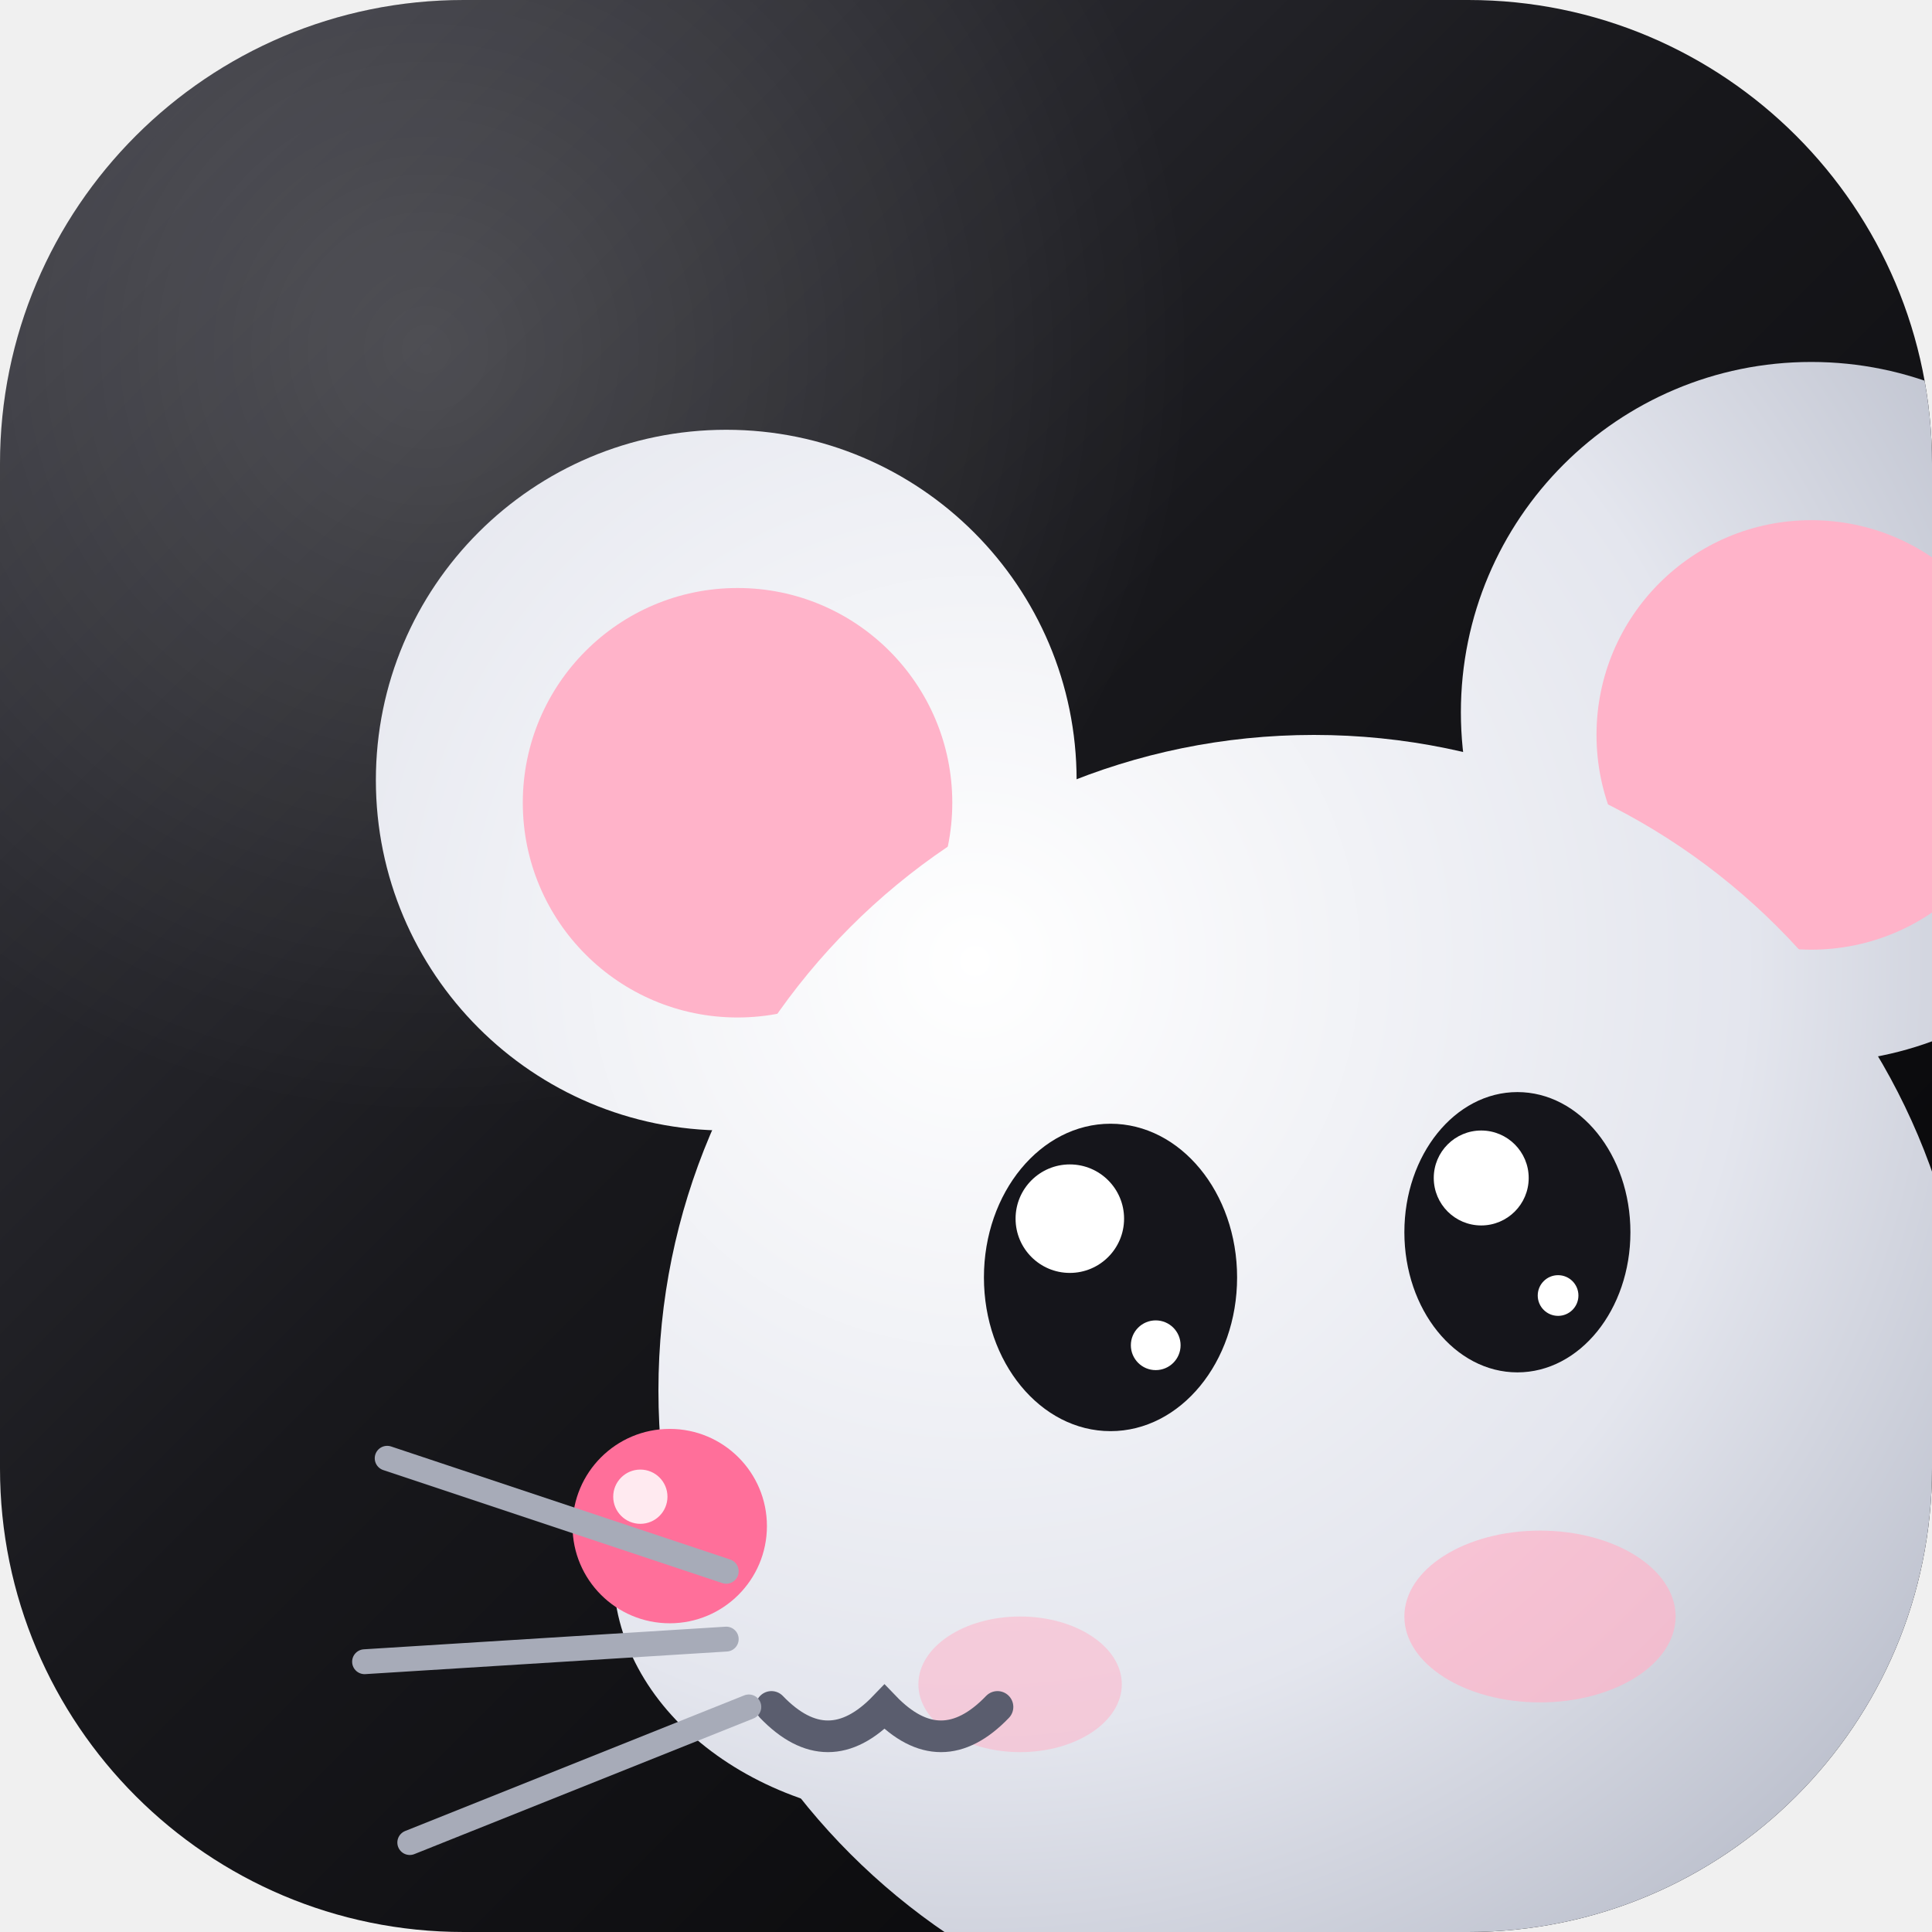
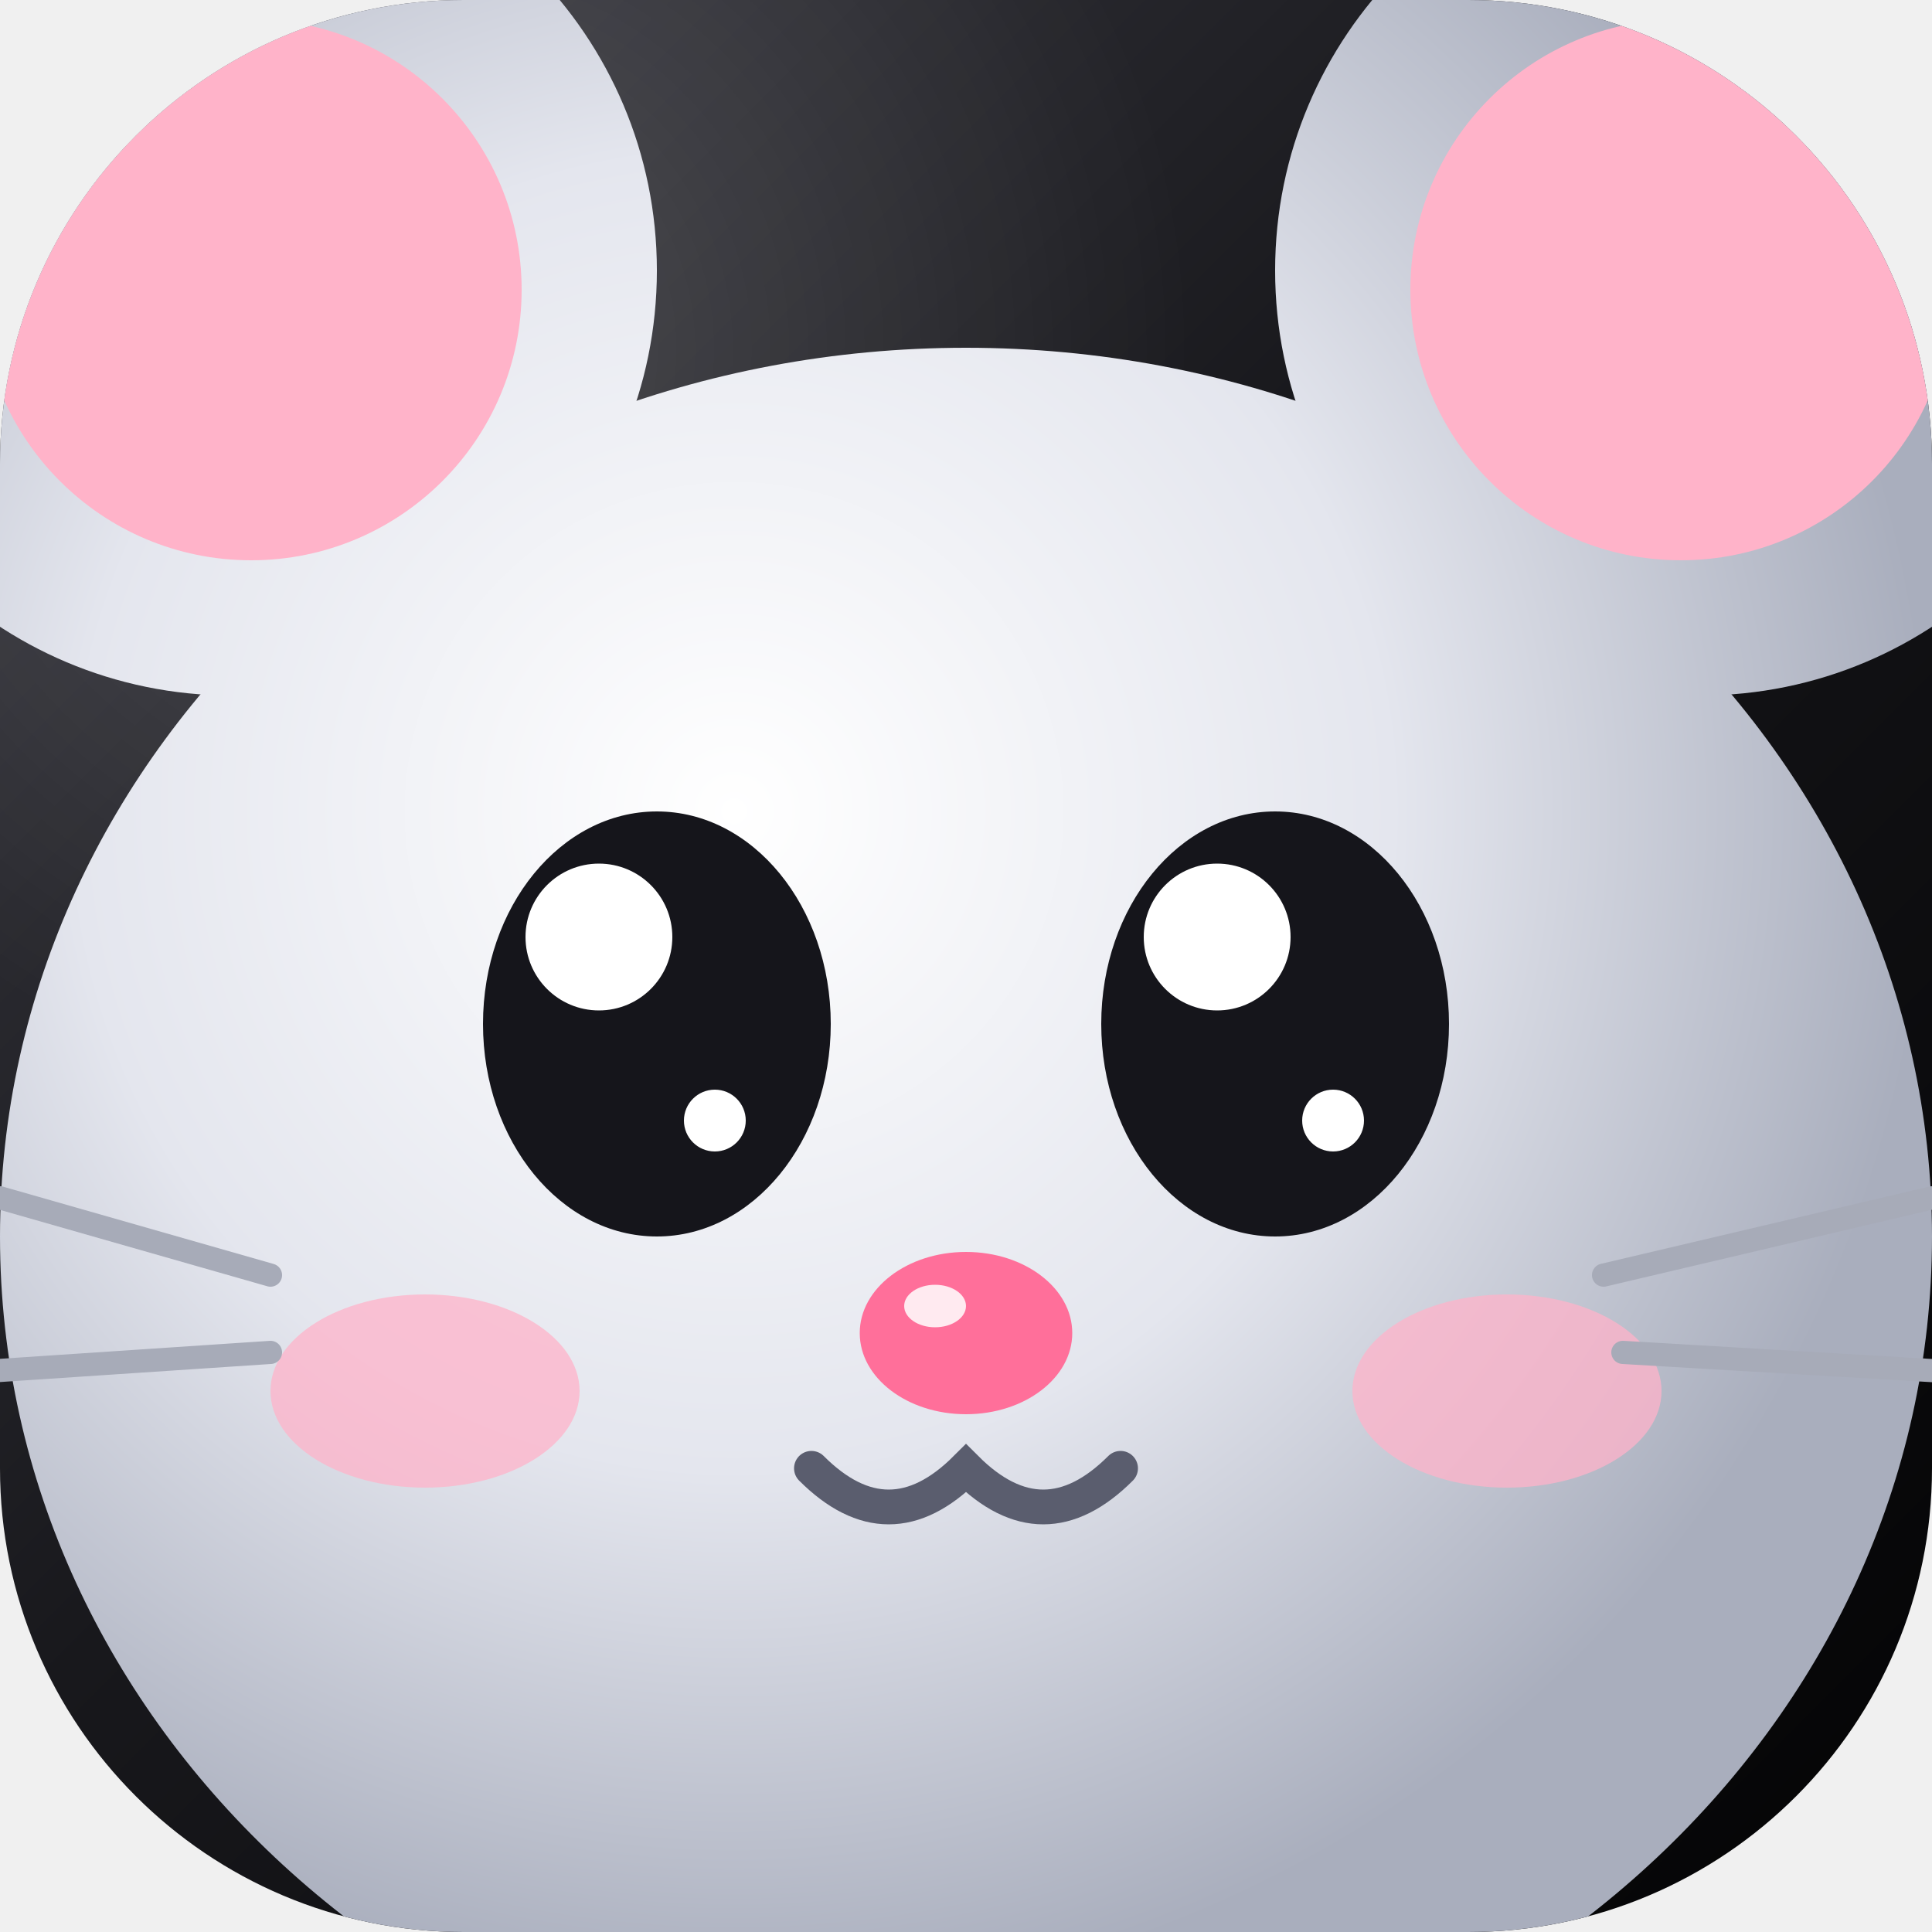
<svg xmlns="http://www.w3.org/2000/svg" viewBox="0 0 100 100">
  <defs>
    <linearGradient id="BG" x1="0" y1="0" x2="1" y2="1">
      <stop offset="0" stop-color="#3d3d45" />
      <stop offset="0.45" stop-color="#18181c" />
      <stop offset="1" stop-color="#030304" />
    </linearGradient>
    <radialGradient id="GLOW">
      <stop offset="0" stop-color="#ffffff" stop-opacity="0.16" />
      <stop offset="1" stop-color="#ffffff" stop-opacity="0" />
    </radialGradient>
    <radialGradient id="HEAD" gradientUnits="userSpaceOnUse" cx="38" cy="42" r="62">
      <stop offset="0" stop-color="#ffffff" />
      <stop offset="0.55" stop-color="#e4e6ee" />
      <stop offset="1" stop-color="#a9aebd" />
    </radialGradient>
    <clipPath id="CLIP">
      <rect width="100" height="100" rx="24" />
    </clipPath>
  </defs>
  <g clip-path="url(#CLIP)">
    <rect width="100" height="100" fill="url(#BG)" />
    <circle cx="22" cy="18" r="40" fill="url(#GLOW)" />
-     <g transform="translate(6 0.6) scale(1.17)">
-       <circle cx="27" cy="34" r="15.5" fill="url(#HEAD)" />
-       <circle cx="27.5" cy="35" r="9.5" fill="#ffb3c9" />
-       <circle cx="75" cy="31" r="15.5" fill="url(#HEAD)" />
-       <circle cx="75" cy="32" r="9.5" fill="#ffb3c9" />
-       <circle cx="53" cy="61" r="29" fill="url(#HEAD)" />
-       <ellipse cx="36" cy="69" rx="14" ry="11" fill="url(#HEAD)" />
-       <ellipse cx="63" cy="71" rx="6" ry="3.8" fill="#ffb3c9" opacity="0.7" />
-       <ellipse cx="40" cy="74" rx="4.5" ry="3" fill="#ffb3c9" opacity="0.55" />
-       <ellipse cx="44" cy="56" rx="5.6" ry="6.8" fill="#15151b" />
-       <circle cx="42.2" cy="53.4" r="2.4" fill="#fff" />
-       <circle cx="46" cy="59" r="1.1" fill="#fff" />
-       <ellipse cx="62" cy="54" rx="5" ry="6.2" fill="#15151b" />
-       <circle cx="60.4" cy="51.6" r="2.1" fill="#fff" />
-       <circle cx="63.8" cy="56.8" r="0.9" fill="#fff" />
-       <circle cx="24.5" cy="67" r="4.3" fill="#ff6f9a" />
-       <circle cx="23.2" cy="65.7" r="1.2" fill="#fff" opacity="0.85" />
-       <path d="M29 75 q2.5 2.6 5 0 q2.5 2.6 5 0" stroke="#5a5d6e" stroke-width="1.4" fill="none" stroke-linecap="round" />
-       <path d="M27 69 L12 64 M27 72 L11 73 M28 75 L13 81" stroke="#a7abb8" stroke-width="1.1" stroke-linecap="round" />
+     <g transform="translate(0 0)">
+       <circle cx="12" cy="14" r="22" fill="url(#HEAD)" />
+       <circle cx="13" cy="15" r="14" fill="#ffb3c9" />
+       <circle cx="88" cy="14" r="22" fill="url(#HEAD)" />
+       <circle cx="87" cy="15" r="14" fill="#ffb3c9" />
+       <ellipse cx="50" cy="64" rx="50" ry="46" fill="url(#HEAD)" />
+       <ellipse cx="22" cy="72" rx="8" ry="5" fill="#ffb3c9" opacity="0.75" />
+       <ellipse cx="78" cy="72" rx="8" ry="5" fill="#ffb3c9" opacity="0.75" />
+       <ellipse cx="34" cy="53" rx="9" ry="11" fill="#15151b" />
+       <circle cx="31" cy="48.5" r="3.8" fill="#fff" />
+       <circle cx="37" cy="58" r="1.6" fill="#fff" />
+       <ellipse cx="66" cy="53" rx="9" ry="11" fill="#15151b" />
+       <circle cx="63" cy="48.5" r="3.8" fill="#fff" />
+       <circle cx="69" cy="58" r="1.6" fill="#fff" />
+       <ellipse cx="50" cy="69" rx="5.5" ry="4.2" fill="#ff6f9a" />
+       <ellipse cx="48.4" cy="67.6" rx="1.6" ry="1.1" fill="#fff" opacity="0.85" />
+       <path d="M42 76 q4 4 8 0 q4 4 8 0" stroke="#5a5d6e" stroke-width="1.8" fill="none" stroke-linecap="round" />
+       <path d="M14 66 L0 62 M14 70 L-1 71 M83 66 L100 62 M84 70 L101 71" stroke="#a7abb8" stroke-width="1.2" stroke-linecap="round" />
    </g>
  </g>
</svg>
